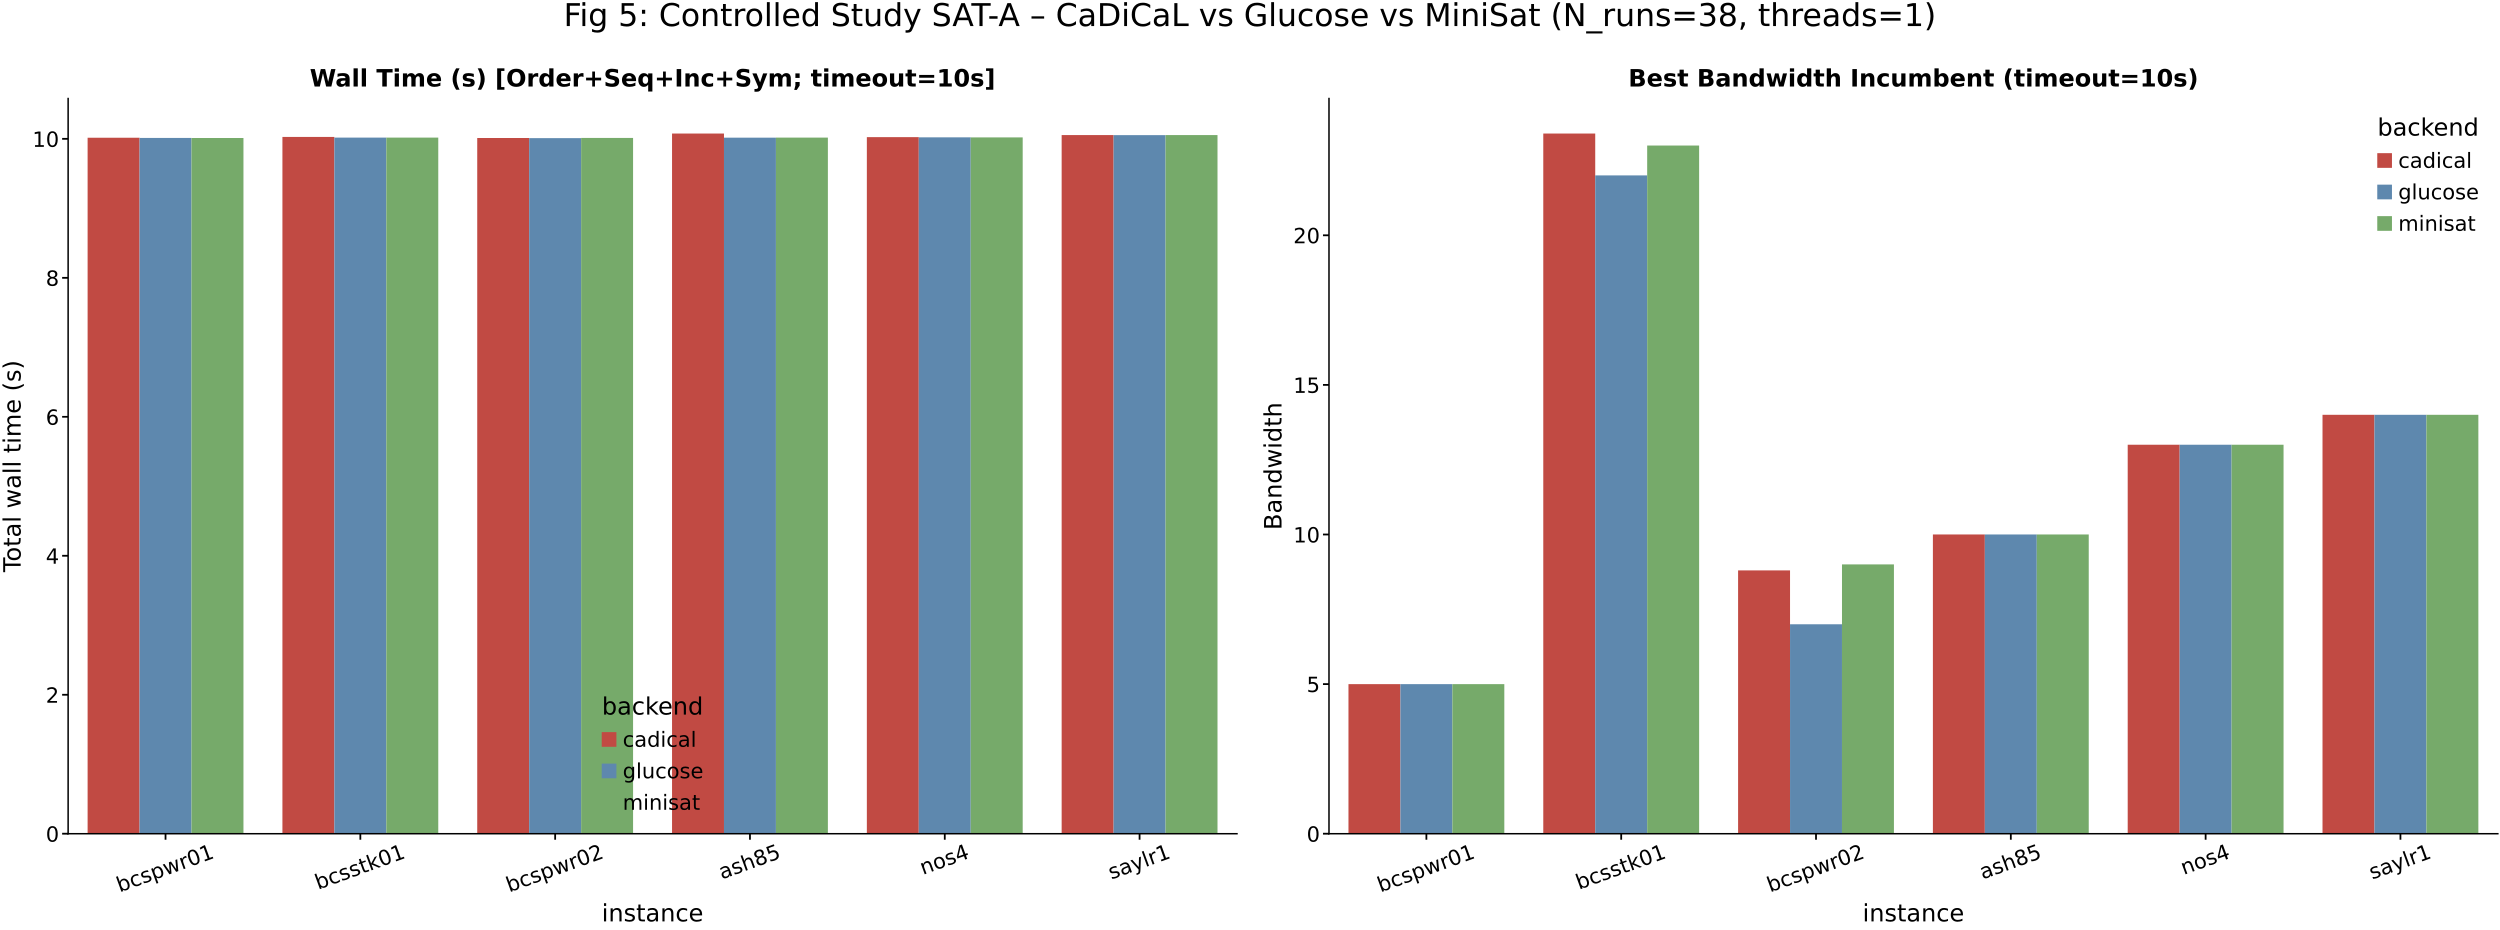
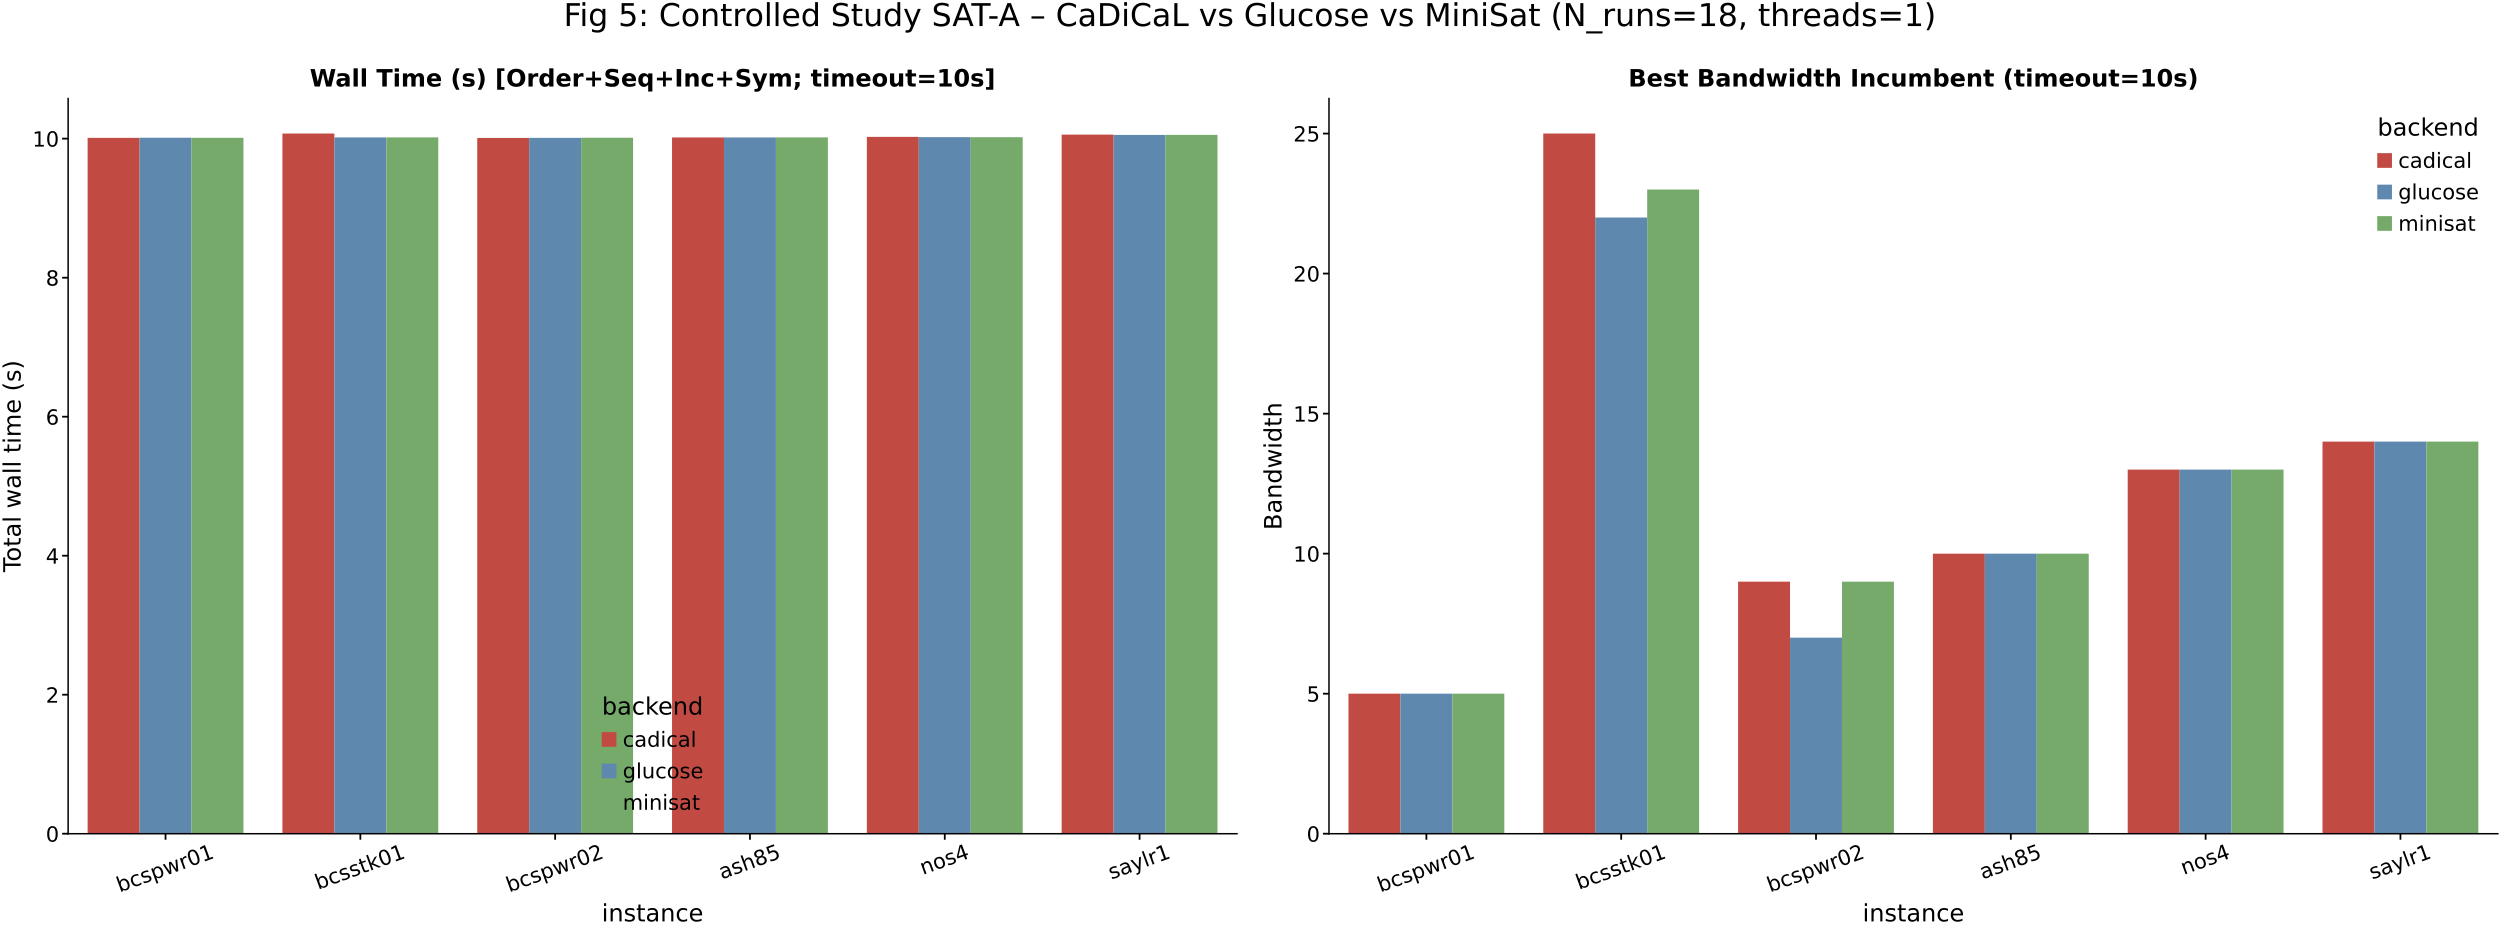
<svg xmlns="http://www.w3.org/2000/svg" xmlns:xlink="http://www.w3.org/1999/xlink" width="833.718pt" height="310.045pt" viewBox="0 0 833.718 310.045" version="1.1">
  <defs>
    <style type="text/css">*{stroke-linejoin: round; stroke-linecap: butt}</style>
  </defs>
  <g id="figure_1">
    <g id="patch_1">
      <path d="M 0 310.045  L 833.718 310.045  L 833.718 0  L 0 0  L 0 310.045  z " style="fill: none" />
    </g>
    <g id="axes_1">
      <g id="patch_2">
        <path d="M 22.72 278.033  L 412.518 278.033  L 412.518 32.858  L 22.72 32.858  L 22.72 278.033  z " style="fill: none" />
      </g>
      <g id="patch_3">
-         <path d="M 29.217 278.033  L 46.541 278.033  L 46.541 45.942  L 29.217 45.942  z " clip-path="url(#pfd1290d47d)" style="fill: #c14a43" />
+         <path d="M 29.217 278.033  L 46.541 278.033  L 46.541 45.972  L 29.217 45.972  z " clip-path="url(#p39aec3a5db)" style="fill: #c14a43" />
      </g>
      <g id="patch_4">
-         <path d="M 94.183 278.033  L 111.507 278.033  L 111.507 45.662  L 94.183 45.662  z " clip-path="url(#pfd1290d47d)" style="fill: #c14a43" />
+         <path d="M 94.183 278.033  L 111.507 278.033  L 111.507 44.533  L 94.183 44.533  z " clip-path="url(#p39aec3a5db)" style="fill: #c14a43" />
      </g>
      <g id="patch_5">
-         <path d="M 159.149 278.033  L 176.474 278.033  L 176.474 46.023  L 159.149 46.023  z " clip-path="url(#pfd1290d47d)" style="fill: #c14a43" />
+         <path d="M 159.149 278.033  L 176.474 278.033  L 176.474 45.992  L 159.149 45.992  z " clip-path="url(#p39aec3a5db)" style="fill: #c14a43" />
      </g>
      <g id="patch_6">
-         <path d="M 224.116 278.033  L 241.44 278.033  L 241.44 44.533  L 224.116 44.533  z " clip-path="url(#pfd1290d47d)" style="fill: #c14a43" />
+         <path d="M 224.116 278.033  L 241.44 278.033  L 241.44 45.843  L 224.116 45.843  z " clip-path="url(#p39aec3a5db)" style="fill: #c14a43" />
      </g>
      <g id="patch_7">
-         <path d="M 289.082 278.033  L 306.406 278.033  L 306.406 45.731  L 289.082 45.731  z " clip-path="url(#pfd1290d47d)" style="fill: #c14a43" />
+         <path d="M 289.082 278.033  L 306.406 278.033  L 306.406 45.642  L 289.082 45.642  z " clip-path="url(#p39aec3a5db)" style="fill: #c14a43" />
      </g>
      <g id="patch_8">
-         <path d="M 354.048 278.033  L 371.373 278.033  L 371.373 45.035  L 354.048 45.035  z " clip-path="url(#pfd1290d47d)" style="fill: #c14a43" />
+         <path d="M 354.048 278.033  L 371.373 278.033  L 371.373 44.896  L 354.048 44.896  z " clip-path="url(#p39aec3a5db)" style="fill: #c14a43" />
      </g>
      <g id="patch_9">
-         <path d="M 46.541 278.033  L 63.865 278.033  L 63.865 46  L 46.541 46  z " clip-path="url(#pfd1290d47d)" style="fill: #5e88ae" />
+         <path d="M 46.541 278.033  L 63.865 278.033  L 63.865 45.933  L 46.541 45.933  z " clip-path="url(#p39aec3a5db)" style="fill: #5e88ae" />
      </g>
      <g id="patch_10">
-         <path d="M 111.507 278.033  L 128.832 278.033  L 128.832 45.895  L 111.507 45.895  z " clip-path="url(#pfd1290d47d)" style="fill: #5e88ae" />
+         <path d="M 111.507 278.033  L 128.832 278.033  L 128.832 45.828  L 111.507 45.828  z " clip-path="url(#p39aec3a5db)" style="fill: #5e88ae" />
      </g>
      <g id="patch_11">
-         <path d="M 176.474 278.033  L 193.798 278.033  L 193.798 46.055  L 176.474 46.055  z " clip-path="url(#pfd1290d47d)" style="fill: #5e88ae" />
+         <path d="M 176.474 278.033  L 193.798 278.033  L 193.798 45.988  L 176.474 45.988  z " clip-path="url(#p39aec3a5db)" style="fill: #5e88ae" />
      </g>
      <g id="patch_12">
-         <path d="M 241.44 278.033  L 258.764 278.033  L 258.764 45.905  L 241.44 45.905  z " clip-path="url(#pfd1290d47d)" style="fill: #5e88ae" />
+         <path d="M 241.44 278.033  L 258.764 278.033  L 258.764 45.838  L 241.44 45.838  z " clip-path="url(#p39aec3a5db)" style="fill: #5e88ae" />
      </g>
      <g id="patch_13">
-         <path d="M 306.406 278.033  L 323.731 278.033  L 323.731 45.793  L 306.406 45.793  z " clip-path="url(#pfd1290d47d)" style="fill: #5e88ae" />
+         <path d="M 306.406 278.033  L 323.731 278.033  L 323.731 45.727  L 306.406 45.727  z " clip-path="url(#p39aec3a5db)" style="fill: #5e88ae" />
      </g>
      <g id="patch_14">
-         <path d="M 371.373 278.033  L 388.697 278.033  L 388.697 45.062  L 371.373 45.062  z " clip-path="url(#pfd1290d47d)" style="fill: #5e88ae" />
+         <path d="M 371.373 278.033  L 388.697 278.033  L 388.697 44.995  L 371.373 44.995  z " clip-path="url(#p39aec3a5db)" style="fill: #5e88ae" />
      </g>
      <g id="patch_15">
-         <path d="M 63.865 278.033  L 81.19 278.033  L 81.19 46.011  L 63.865 46.011  z " clip-path="url(#pfd1290d47d)" style="fill: #76aa6a" />
+         <path d="M 63.865 278.033  L 81.19 278.033  L 81.19 45.945  L 63.865 45.945  z " clip-path="url(#p39aec3a5db)" style="fill: #76aa6a" />
      </g>
      <g id="patch_16">
-         <path d="M 128.832 278.033  L 146.156 278.033  L 146.156 45.894  L 128.832 45.894  z " clip-path="url(#pfd1290d47d)" style="fill: #76aa6a" />
+         <path d="M 128.832 278.033  L 146.156 278.033  L 146.156 45.827  L 128.832 45.827  z " clip-path="url(#p39aec3a5db)" style="fill: #76aa6a" />
      </g>
      <g id="patch_17">
-         <path d="M 193.798 278.033  L 211.122 278.033  L 211.122 45.99  L 193.798 45.99  z " clip-path="url(#pfd1290d47d)" style="fill: #76aa6a" />
+         <path d="M 193.798 278.033  L 211.122 278.033  L 211.122 45.923  L 193.798 45.923  z " clip-path="url(#p39aec3a5db)" style="fill: #76aa6a" />
      </g>
      <g id="patch_18">
-         <path d="M 258.764 278.033  L 276.089 278.033  L 276.089 45.894  L 258.764 45.894  z " clip-path="url(#pfd1290d47d)" style="fill: #76aa6a" />
+         <path d="M 258.764 278.033  L 276.089 278.033  L 276.089 45.827  L 258.764 45.827  z " clip-path="url(#p39aec3a5db)" style="fill: #76aa6a" />
      </g>
      <g id="patch_19">
-         <path d="M 323.731 278.033  L 341.055 278.033  L 341.055 45.829  L 323.731 45.829  z " clip-path="url(#pfd1290d47d)" style="fill: #76aa6a" />
+         <path d="M 323.731 278.033  L 341.055 278.033  L 341.055 45.762  L 323.731 45.762  z " clip-path="url(#p39aec3a5db)" style="fill: #76aa6a" />
      </g>
      <g id="patch_20">
-         <path d="M 388.697 278.033  L 406.021 278.033  L 406.021 45.052  L 388.697 45.052  z " clip-path="url(#pfd1290d47d)" style="fill: #76aa6a" />
+         <path d="M 388.697 278.033  L 406.021 278.033  L 406.021 44.985  L 388.697 44.985  z " clip-path="url(#p39aec3a5db)" style="fill: #76aa6a" />
      </g>
      <g id="patch_21">
-         <path d="M 55.203 278.033  L 55.203 278.033  L 55.203 278.033  L 55.203 278.033  z " clip-path="url(#pfd1290d47d)" style="fill: #c14a43" />
+         <path d="M 55.203 278.033  L 55.203 278.033  L 55.203 278.033  L 55.203 278.033  z " clip-path="url(#p39aec3a5db)" style="fill: #c14a43" />
      </g>
      <g id="patch_22">
-         <path d="M 55.203 278.033  L 55.203 278.033  L 55.203 278.033  L 55.203 278.033  z " clip-path="url(#pfd1290d47d)" style="fill: #5e88ae" />
+         <path d="M 55.203 278.033  L 55.203 278.033  L 55.203 278.033  L 55.203 278.033  z " clip-path="url(#p39aec3a5db)" style="fill: #5e88ae" />
      </g>
      <g id="patch_23">
-         <path d="M 55.203 278.033  L 55.203 278.033  L 55.203 278.033  L 55.203 278.033  z " clip-path="url(#pfd1290d47d)" style="fill: #76aa6a" />
+         <path d="M 55.203 278.033  L 55.203 278.033  L 55.203 278.033  L 55.203 278.033  z " clip-path="url(#p39aec3a5db)" style="fill: #76aa6a" />
      </g>
      <g id="matplotlib.axis_1">
        <g id="xtick_1">
          <g id="line2d_1">
            <defs>
-               <path id="m27e79c6d47" d="M 0 0  L 0 2  " style="stroke: #000000; stroke-width: 0.6" />
+               <path id="mb740f46a62" d="M 0 0  L 0 2  " style="stroke: #000000; stroke-width: 0.6" />
            </defs>
            <g>
-               <use xlink:href="#m27e79c6d47" x="55.203" y="278.033" style="stroke: #000000; stroke-width: 0.6" />
+               <use xlink:href="#mb740f46a62" x="55.203" y="278.033" style="stroke: #000000; stroke-width: 0.6" />
            </g>
          </g>
          <g id="text_1">
            <text style="font-size: 7px; font-family: 'DejaVu Sans', sans-serif" transform="translate(39.90063 297.6235) rotate(-20)">bcspwr01</text>
          </g>
        </g>
        <g id="xtick_2">
          <g id="line2d_2">
            <g>
-               <use xlink:href="#m27e79c6d47" x="120.17" y="278.033" style="stroke: #000000; stroke-width: 0.6" />
+               <use xlink:href="#mb740f46a62" x="120.17" y="278.033" style="stroke: #000000; stroke-width: 0.6" />
            </g>
          </g>
          <g id="text_2">
            <text style="font-size: 7px; font-family: 'DejaVu Sans', sans-serif" transform="translate(106.0895 296.7335) rotate(-20)">bcsstk01</text>
          </g>
        </g>
        <g id="xtick_3">
          <g id="line2d_3">
            <g>
-               <use xlink:href="#m27e79c6d47" x="185.136" y="278.033" style="stroke: #000000; stroke-width: 0.6" />
+               <use xlink:href="#mb740f46a62" x="185.136" y="278.033" style="stroke: #000000; stroke-width: 0.6" />
            </g>
          </g>
          <g id="text_3">
            <text style="font-size: 7px; font-family: 'DejaVu Sans', sans-serif" transform="translate(169.8333 297.6235) rotate(-20)">bcspwr02</text>
          </g>
        </g>
        <g id="xtick_4">
          <g id="line2d_4">
            <g>
-               <use xlink:href="#m27e79c6d47" x="250.102" y="278.033" style="stroke: #000000; stroke-width: 0.6" />
+               <use xlink:href="#mb740f46a62" x="250.102" y="278.033" style="stroke: #000000; stroke-width: 0.6" />
            </g>
          </g>
          <g id="text_4">
            <text style="font-size: 7px; font-family: 'DejaVu Sans', sans-serif" transform="translate(240.7259 293.3095) rotate(-20)">ash85</text>
          </g>
        </g>
        <g id="xtick_5">
          <g id="line2d_5">
            <g>
-               <use xlink:href="#m27e79c6d47" x="315.069" y="278.033" style="stroke: #000000; stroke-width: 0.6" />
+               <use xlink:href="#mb740f46a62" x="315.069" y="278.033" style="stroke: #000000; stroke-width: 0.6" />
            </g>
          </g>
          <g id="text_5">
            <text style="font-size: 7px; font-family: 'DejaVu Sans', sans-serif" transform="translate(307.7878 291.7835) rotate(-20)">nos4</text>
          </g>
        </g>
        <g id="xtick_6">
          <g id="line2d_6">
            <g>
-               <use xlink:href="#m27e79c6d47" x="380.035" y="278.033" style="stroke: #000000; stroke-width: 0.6" />
+               <use xlink:href="#mb740f46a62" x="380.035" y="278.033" style="stroke: #000000; stroke-width: 0.6" />
            </g>
          </g>
          <g id="text_6">
            <text style="font-size: 7px; font-family: 'DejaVu Sans', sans-serif" transform="translate(370.6232 293.3353) rotate(-20)">saylr1</text>
          </g>
        </g>
        <g id="text_7">
          <text style="font-size: 8px; font-family: 'DejaVu Sans', sans-serif; text-anchor: middle" x="217.619" y="307.282" transform="rotate(-0 217.6191 307.2824)">instance</text>
        </g>
      </g>
      <g id="matplotlib.axis_2">
        <g id="ytick_1">
          <g id="line2d_7">
            <defs>
-               <path id="m77b02c3af4" d="M 0 0  L -2 0  " style="stroke: #000000; stroke-width: 0.6" />
+               <path id="m198ea70aee" d="M 0 0  L -2 0  " style="stroke: #000000; stroke-width: 0.6" />
            </defs>
            <g>
-               <use xlink:href="#m77b02c3af4" x="22.72" y="278.033" style="stroke: #000000; stroke-width: 0.6" />
+               <use xlink:href="#m198ea70aee" x="22.72" y="278.033" style="stroke: #000000; stroke-width: 0.6" />
            </g>
          </g>
          <g id="text_8">
            <text style="font-size: 7px; font-family: 'DejaVu Sans', sans-serif; text-anchor: end" x="19.72" y="280.692" transform="rotate(-0 19.72 280.6924)">0</text>
          </g>
        </g>
        <g id="ytick_2">
          <g id="line2d_8">
            <g>
-               <use xlink:href="#m77b02c3af4" x="22.72" y="231.688" style="stroke: #000000; stroke-width: 0.6" />
+               <use xlink:href="#m198ea70aee" x="22.72" y="231.675" style="stroke: #000000; stroke-width: 0.6" />
            </g>
          </g>
          <g id="text_9">
-             <text style="font-size: 7px; font-family: 'DejaVu Sans', sans-serif; text-anchor: end" x="19.72" y="234.347" transform="rotate(-0 19.72 234.3474)">2</text>
+             <text style="font-size: 7px; font-family: 'DejaVu Sans', sans-serif; text-anchor: end" x="19.72" y="234.334" transform="rotate(-0 19.72 234.334)">2</text>
          </g>
        </g>
        <g id="ytick_3">
          <g id="line2d_9">
            <g>
-               <use xlink:href="#m77b02c3af4" x="22.72" y="185.343" style="stroke: #000000; stroke-width: 0.6" />
+               <use xlink:href="#m198ea70aee" x="22.72" y="185.317" style="stroke: #000000; stroke-width: 0.6" />
            </g>
          </g>
          <g id="text_10">
-             <text style="font-size: 7px; font-family: 'DejaVu Sans', sans-serif; text-anchor: end" x="19.72" y="188.002" transform="rotate(-0 19.72 188.0024)">4</text>
+             <text style="font-size: 7px; font-family: 'DejaVu Sans', sans-serif; text-anchor: end" x="19.72" y="187.976" transform="rotate(-0 19.72 187.9757)">4</text>
          </g>
        </g>
        <g id="ytick_4">
          <g id="line2d_10">
            <g>
-               <use xlink:href="#m77b02c3af4" x="22.72" y="138.998" style="stroke: #000000; stroke-width: 0.6" />
+               <use xlink:href="#m198ea70aee" x="22.72" y="138.958" style="stroke: #000000; stroke-width: 0.6" />
            </g>
          </g>
          <g id="text_11">
-             <text style="font-size: 7px; font-family: 'DejaVu Sans', sans-serif; text-anchor: end" x="19.72" y="141.657" transform="rotate(-0 19.72 141.6574)">6</text>
+             <text style="font-size: 7px; font-family: 'DejaVu Sans', sans-serif; text-anchor: end" x="19.72" y="141.617" transform="rotate(-0 19.72 141.6174)">6</text>
          </g>
        </g>
        <g id="ytick_5">
          <g id="line2d_11">
            <g>
-               <use xlink:href="#m77b02c3af4" x="22.72" y="92.653" style="stroke: #000000; stroke-width: 0.6" />
+               <use xlink:href="#m198ea70aee" x="22.72" y="92.6" style="stroke: #000000; stroke-width: 0.6" />
            </g>
          </g>
          <g id="text_12">
-             <text style="font-size: 7px; font-family: 'DejaVu Sans', sans-serif; text-anchor: end" x="19.72" y="95.312" transform="rotate(-0 19.72 95.31237)">8</text>
+             <text style="font-size: 7px; font-family: 'DejaVu Sans', sans-serif; text-anchor: end" x="19.72" y="95.259" transform="rotate(-0 19.72 95.25902)">8</text>
          </g>
        </g>
        <g id="ytick_6">
          <g id="line2d_12">
            <g>
-               <use xlink:href="#m77b02c3af4" x="22.72" y="46.308" style="stroke: #000000; stroke-width: 0.6" />
+               <use xlink:href="#m198ea70aee" x="22.72" y="46.242" style="stroke: #000000; stroke-width: 0.6" />
            </g>
          </g>
          <g id="text_13">
-             <text style="font-size: 7px; font-family: 'DejaVu Sans', sans-serif; text-anchor: end" x="19.72" y="48.967" transform="rotate(-0 19.72 48.96737)">10</text>
+             <text style="font-size: 7px; font-family: 'DejaVu Sans', sans-serif; text-anchor: end" x="19.72" y="48.901" transform="rotate(-0 19.72 48.90068)">10</text>
          </g>
        </g>
        <g id="text_14">
          <text style="font-size: 8px; font-family: 'DejaVu Sans', sans-serif; text-anchor: middle" x="6.891" y="155.445" transform="rotate(-90 6.890625 155.4454)">Total wall time (s)</text>
        </g>
      </g>
      <g id="patch_24">
        <path d="M 22.72 278.033  L 22.72 32.858  " style="fill: none; stroke: #000000; stroke-width: 0.5; stroke-linejoin: miter; stroke-linecap: square" />
      </g>
      <g id="patch_25">
        <path d="M 22.72 278.033  L 412.518 278.033  " style="fill: none; stroke: #000000; stroke-width: 0.5; stroke-linejoin: miter; stroke-linecap: square" />
      </g>
      <g id="text_15">
        <text style="font-weight: 700; font-size: 8px; font-family: 'DejaVu Sans', sans-serif; text-anchor: middle" x="217.619" y="28.858" transform="rotate(-0 217.6191 28.85754)">Wall Time (s) [Order+Seq+Inc+Sym; timeout=10s]</text>
      </g>
      <g id="legend_1">
        <g id="text_16">
          <text style="font-size: 8px; font-family: 'DejaVu Sans', sans-serif; text-anchor: start" x="200.72" y="238.31" transform="rotate(-0 200.7197 238.3097)">backend</text>
        </g>
        <g id="patch_26">
          <path d="M 200.664 249.05  L 205.564 249.05  L 205.564 244.15  L 200.664 244.15  z " style="fill: #c14a43" />
        </g>
        <g id="text_17">
          <text style="font-size: 7px; font-family: 'DejaVu Sans', sans-serif; text-anchor: start" x="207.664" y="249.05" transform="rotate(-0 207.6637 249.0504)">cadical</text>
        </g>
        <g id="patch_27">
          <path d="M 200.664 259.551  L 205.564 259.551  L 205.564 254.651  L 200.664 254.651  z " style="fill: #5e88ae" />
        </g>
        <g id="text_18">
          <text style="font-size: 7px; font-family: 'DejaVu Sans', sans-serif; text-anchor: start" x="207.664" y="259.551" transform="rotate(-0 207.6637 259.551)">glucose</text>
        </g>
        <g id="patch_28">
          <path d="M 200.664 270.052  L 205.564 270.052  L 205.564 265.152  L 200.664 265.152  z " style="fill: #76aa6a" />
        </g>
        <g id="text_19">
          <text style="font-size: 7px; font-family: 'DejaVu Sans', sans-serif; text-anchor: start" x="207.664" y="270.052" transform="rotate(-0 207.6637 270.0515)">minisat</text>
        </g>
      </g>
    </g>
    <g id="axes_2">
      <g id="patch_29">
        <path d="M 443.2 278.033  L 832.998 278.033  L 832.998 32.858  L 443.2 32.858  L 443.2 278.033  z " style="fill: none" />
      </g>
      <g id="patch_30">
-         <path d="M 449.697 278.033  L 467.021 278.033  L 467.021 228.14  L 449.697 228.14  z " clip-path="url(#p2c1fe7a418)" style="fill: #c14a43" />
+         <path d="M 449.697 278.033  L 467.021 278.033  L 467.021 231.333  L 449.697 231.333  z " clip-path="url(#p1377b2597e)" style="fill: #c14a43" />
      </g>
      <g id="patch_31">
-         <path d="M 514.663 278.033  L 531.987 278.033  L 531.987 44.533  L 514.663 44.533  z " clip-path="url(#p2c1fe7a418)" style="fill: #c14a43" />
+         <path d="M 514.663 278.033  L 531.987 278.033  L 531.987 44.533  L 514.663 44.533  z " clip-path="url(#p1377b2597e)" style="fill: #c14a43" />
      </g>
      <g id="patch_32">
-         <path d="M 579.629 278.033  L 596.954 278.033  L 596.954 190.221  L 579.629 190.221  z " clip-path="url(#p2c1fe7a418)" style="fill: #c14a43" />
+         <path d="M 579.629 278.033  L 596.954 278.033  L 596.954 193.973  L 579.629 193.973  z " clip-path="url(#p1377b2597e)" style="fill: #c14a43" />
      </g>
      <g id="patch_33">
-         <path d="M 644.596 278.033  L 661.92 278.033  L 661.92 178.247  L 644.596 178.247  z " clip-path="url(#p2c1fe7a418)" style="fill: #c14a43" />
+         <path d="M 644.596 278.033  L 661.92 278.033  L 661.92 184.633  L 644.596 184.633  z " clip-path="url(#p1377b2597e)" style="fill: #c14a43" />
      </g>
      <g id="patch_34">
-         <path d="M 709.562 278.033  L 726.886 278.033  L 726.886 148.311  L 709.562 148.311  z " clip-path="url(#p2c1fe7a418)" style="fill: #c14a43" />
+         <path d="M 709.562 278.033  L 726.886 278.033  L 726.886 156.613  L 709.562 156.613  z " clip-path="url(#p1377b2597e)" style="fill: #c14a43" />
      </g>
      <g id="patch_35">
-         <path d="M 774.528 278.033  L 791.853 278.033  L 791.853 138.332  L 774.528 138.332  z " clip-path="url(#p2c1fe7a418)" style="fill: #c14a43" />
+         <path d="M 774.528 278.033  L 791.853 278.033  L 791.853 147.273  L 774.528 147.273  z " clip-path="url(#p1377b2597e)" style="fill: #c14a43" />
      </g>
      <g id="patch_36">
-         <path d="M 467.021 278.033  L 484.345 278.033  L 484.345 228.14  L 467.021 228.14  z " clip-path="url(#p2c1fe7a418)" style="fill: #5e88ae" />
+         <path d="M 467.021 278.033  L 484.345 278.033  L 484.345 231.333  L 467.021 231.333  z " clip-path="url(#p1377b2597e)" style="fill: #5e88ae" />
      </g>
      <g id="patch_37">
-         <path d="M 531.987 278.033  L 549.312 278.033  L 549.312 58.503  L 531.987 58.503  z " clip-path="url(#p2c1fe7a418)" style="fill: #5e88ae" />
+         <path d="M 531.987 278.033  L 549.312 278.033  L 549.312 72.553  L 531.987 72.553  z " clip-path="url(#p1377b2597e)" style="fill: #5e88ae" />
      </g>
      <g id="patch_38">
-         <path d="M 596.954 278.033  L 614.278 278.033  L 614.278 208.183  L 596.954 208.183  z " clip-path="url(#p2c1fe7a418)" style="fill: #5e88ae" />
+         <path d="M 596.954 278.033  L 614.278 278.033  L 614.278 212.653  L 596.954 212.653  z " clip-path="url(#p1377b2597e)" style="fill: #5e88ae" />
      </g>
      <g id="patch_39">
-         <path d="M 661.92 278.033  L 679.244 278.033  L 679.244 178.247  L 661.92 178.247  z " clip-path="url(#p2c1fe7a418)" style="fill: #5e88ae" />
+         <path d="M 661.92 278.033  L 679.244 278.033  L 679.244 184.633  L 661.92 184.633  z " clip-path="url(#p1377b2597e)" style="fill: #5e88ae" />
      </g>
      <g id="patch_40">
-         <path d="M 726.886 278.033  L 744.211 278.033  L 744.211 148.311  L 726.886 148.311  z " clip-path="url(#p2c1fe7a418)" style="fill: #5e88ae" />
+         <path d="M 726.886 278.033  L 744.211 278.033  L 744.211 156.613  L 726.886 156.613  z " clip-path="url(#p1377b2597e)" style="fill: #5e88ae" />
      </g>
      <g id="patch_41">
-         <path d="M 791.853 278.033  L 809.177 278.033  L 809.177 138.332  L 791.853 138.332  z " clip-path="url(#p2c1fe7a418)" style="fill: #5e88ae" />
+         <path d="M 791.853 278.033  L 809.177 278.033  L 809.177 147.273  L 791.853 147.273  z " clip-path="url(#p1377b2597e)" style="fill: #5e88ae" />
      </g>
      <g id="patch_42">
-         <path d="M 484.345 278.033  L 501.67 278.033  L 501.67 228.14  L 484.345 228.14  z " clip-path="url(#p2c1fe7a418)" style="fill: #76aa6a" />
+         <path d="M 484.345 278.033  L 501.67 278.033  L 501.67 231.333  L 484.345 231.333  z " clip-path="url(#p1377b2597e)" style="fill: #76aa6a" />
      </g>
      <g id="patch_43">
-         <path d="M 549.312 278.033  L 566.636 278.033  L 566.636 48.524  L 549.312 48.524  z " clip-path="url(#p2c1fe7a418)" style="fill: #76aa6a" />
+         <path d="M 549.312 278.033  L 566.636 278.033  L 566.636 63.213  L 549.312 63.213  z " clip-path="url(#p1377b2597e)" style="fill: #76aa6a" />
      </g>
      <g id="patch_44">
-         <path d="M 614.278 278.033  L 631.602 278.033  L 631.602 188.225  L 614.278 188.225  z " clip-path="url(#p2c1fe7a418)" style="fill: #76aa6a" />
+         <path d="M 614.278 278.033  L 631.602 278.033  L 631.602 193.973  L 614.278 193.973  z " clip-path="url(#p1377b2597e)" style="fill: #76aa6a" />
      </g>
      <g id="patch_45">
-         <path d="M 679.244 278.033  L 696.569 278.033  L 696.569 178.247  L 679.244 178.247  z " clip-path="url(#p2c1fe7a418)" style="fill: #76aa6a" />
+         <path d="M 679.244 278.033  L 696.569 278.033  L 696.569 184.633  L 679.244 184.633  z " clip-path="url(#p1377b2597e)" style="fill: #76aa6a" />
      </g>
      <g id="patch_46">
-         <path d="M 744.211 278.033  L 761.535 278.033  L 761.535 148.311  L 744.211 148.311  z " clip-path="url(#p2c1fe7a418)" style="fill: #76aa6a" />
+         <path d="M 744.211 278.033  L 761.535 278.033  L 761.535 156.613  L 744.211 156.613  z " clip-path="url(#p1377b2597e)" style="fill: #76aa6a" />
      </g>
      <g id="patch_47">
-         <path d="M 809.177 278.033  L 826.501 278.033  L 826.501 138.332  L 809.177 138.332  z " clip-path="url(#p2c1fe7a418)" style="fill: #76aa6a" />
+         <path d="M 809.177 278.033  L 826.501 278.033  L 826.501 147.273  L 809.177 147.273  z " clip-path="url(#p1377b2597e)" style="fill: #76aa6a" />
      </g>
      <g id="patch_48">
-         <path d="M 475.683 278.033  L 475.683 278.033  L 475.683 278.033  L 475.683 278.033  z " clip-path="url(#p2c1fe7a418)" style="fill: #c14a43" />
+         <path d="M 475.683 278.033  L 475.683 278.033  L 475.683 278.033  L 475.683 278.033  z " clip-path="url(#p1377b2597e)" style="fill: #c14a43" />
      </g>
      <g id="patch_49">
-         <path d="M 475.683 278.033  L 475.683 278.033  L 475.683 278.033  L 475.683 278.033  z " clip-path="url(#p2c1fe7a418)" style="fill: #5e88ae" />
+         <path d="M 475.683 278.033  L 475.683 278.033  L 475.683 278.033  L 475.683 278.033  z " clip-path="url(#p1377b2597e)" style="fill: #5e88ae" />
      </g>
      <g id="patch_50">
-         <path d="M 475.683 278.033  L 475.683 278.033  L 475.683 278.033  L 475.683 278.033  z " clip-path="url(#p2c1fe7a418)" style="fill: #76aa6a" />
+         <path d="M 475.683 278.033  L 475.683 278.033  L 475.683 278.033  L 475.683 278.033  z " clip-path="url(#p1377b2597e)" style="fill: #76aa6a" />
      </g>
      <g id="matplotlib.axis_3">
        <g id="xtick_7">
          <g id="line2d_13">
            <g>
-               <use xlink:href="#m27e79c6d47" x="475.683" y="278.033" style="stroke: #000000; stroke-width: 0.6" />
+               <use xlink:href="#mb740f46a62" x="475.683" y="278.033" style="stroke: #000000; stroke-width: 0.6" />
            </g>
          </g>
          <g id="text_20">
            <text style="font-size: 7px; font-family: 'DejaVu Sans', sans-serif" transform="translate(460.3806 297.6235) rotate(-20)">bcspwr01</text>
          </g>
        </g>
        <g id="xtick_8">
          <g id="line2d_14">
            <g>
-               <use xlink:href="#m27e79c6d47" x="540.65" y="278.033" style="stroke: #000000; stroke-width: 0.6" />
+               <use xlink:href="#mb740f46a62" x="540.65" y="278.033" style="stroke: #000000; stroke-width: 0.6" />
            </g>
          </g>
          <g id="text_21">
            <text style="font-size: 7px; font-family: 'DejaVu Sans', sans-serif" transform="translate(526.5695 296.7335) rotate(-20)">bcsstk01</text>
          </g>
        </g>
        <g id="xtick_9">
          <g id="line2d_15">
            <g>
-               <use xlink:href="#m27e79c6d47" x="605.616" y="278.033" style="stroke: #000000; stroke-width: 0.6" />
+               <use xlink:href="#mb740f46a62" x="605.616" y="278.033" style="stroke: #000000; stroke-width: 0.6" />
            </g>
          </g>
          <g id="text_22">
            <text style="font-size: 7px; font-family: 'DejaVu Sans', sans-serif" transform="translate(590.3133 297.6235) rotate(-20)">bcspwr02</text>
          </g>
        </g>
        <g id="xtick_10">
          <g id="line2d_16">
            <g>
-               <use xlink:href="#m27e79c6d47" x="670.582" y="278.033" style="stroke: #000000; stroke-width: 0.6" />
+               <use xlink:href="#mb740f46a62" x="670.582" y="278.033" style="stroke: #000000; stroke-width: 0.6" />
            </g>
          </g>
          <g id="text_23">
            <text style="font-size: 7px; font-family: 'DejaVu Sans', sans-serif" transform="translate(661.2059 293.3095) rotate(-20)">ash85</text>
          </g>
        </g>
        <g id="xtick_11">
          <g id="line2d_17">
            <g>
-               <use xlink:href="#m27e79c6d47" x="735.549" y="278.033" style="stroke: #000000; stroke-width: 0.6" />
+               <use xlink:href="#mb740f46a62" x="735.549" y="278.033" style="stroke: #000000; stroke-width: 0.6" />
            </g>
          </g>
          <g id="text_24">
            <text style="font-size: 7px; font-family: 'DejaVu Sans', sans-serif" transform="translate(728.2678 291.7835) rotate(-20)">nos4</text>
          </g>
        </g>
        <g id="xtick_12">
          <g id="line2d_18">
            <g>
-               <use xlink:href="#m27e79c6d47" x="800.515" y="278.033" style="stroke: #000000; stroke-width: 0.6" />
+               <use xlink:href="#mb740f46a62" x="800.515" y="278.033" style="stroke: #000000; stroke-width: 0.6" />
            </g>
          </g>
          <g id="text_25">
            <text style="font-size: 7px; font-family: 'DejaVu Sans', sans-serif" transform="translate(791.1032 293.3353) rotate(-20)">saylr1</text>
          </g>
        </g>
        <g id="text_26">
          <text style="font-size: 8px; font-family: 'DejaVu Sans', sans-serif; text-anchor: middle" x="638.099" y="307.282" transform="rotate(-0 638.0991 307.2824)">instance</text>
        </g>
      </g>
      <g id="matplotlib.axis_4">
        <g id="ytick_7">
          <g id="line2d_19">
            <g>
-               <use xlink:href="#m77b02c3af4" x="443.2" y="278.033" style="stroke: #000000; stroke-width: 0.6" />
+               <use xlink:href="#m198ea70aee" x="443.2" y="278.033" style="stroke: #000000; stroke-width: 0.6" />
            </g>
          </g>
          <g id="text_27">
            <text style="font-size: 7px; font-family: 'DejaVu Sans', sans-serif; text-anchor: end" x="440.2" y="280.692" transform="rotate(-0 440.2 280.6924)">0</text>
          </g>
        </g>
        <g id="ytick_8">
          <g id="line2d_20">
            <g>
-               <use xlink:href="#m77b02c3af4" x="443.2" y="228.14" style="stroke: #000000; stroke-width: 0.6" />
+               <use xlink:href="#m198ea70aee" x="443.2" y="231.333" style="stroke: #000000; stroke-width: 0.6" />
            </g>
          </g>
          <g id="text_28">
-             <text style="font-size: 7px; font-family: 'DejaVu Sans', sans-serif; text-anchor: end" x="440.2" y="230.799" transform="rotate(-0 440.2 230.7991)">5</text>
+             <text style="font-size: 7px; font-family: 'DejaVu Sans', sans-serif; text-anchor: end" x="440.2" y="233.992" transform="rotate(-0 440.2 233.9922)">5</text>
          </g>
        </g>
        <g id="ytick_9">
          <g id="line2d_21">
            <g>
-               <use xlink:href="#m77b02c3af4" x="443.2" y="178.247" style="stroke: #000000; stroke-width: 0.6" />
+               <use xlink:href="#m198ea70aee" x="443.2" y="184.633" style="stroke: #000000; stroke-width: 0.6" />
            </g>
          </g>
          <g id="text_29">
-             <text style="font-size: 7px; font-family: 'DejaVu Sans', sans-serif; text-anchor: end" x="440.2" y="180.906" transform="rotate(-0 440.2 180.9058)">10</text>
+             <text style="font-size: 7px; font-family: 'DejaVu Sans', sans-serif; text-anchor: end" x="440.2" y="187.292" transform="rotate(-0 440.2 187.2921)">10</text>
          </g>
        </g>
        <g id="ytick_10">
          <g id="line2d_22">
            <g>
-               <use xlink:href="#m77b02c3af4" x="443.2" y="128.353" style="stroke: #000000; stroke-width: 0.6" />
+               <use xlink:href="#m198ea70aee" x="443.2" y="137.933" style="stroke: #000000; stroke-width: 0.6" />
            </g>
          </g>
          <g id="text_30">
-             <text style="font-size: 7px; font-family: 'DejaVu Sans', sans-serif; text-anchor: end" x="440.2" y="131.012" transform="rotate(-0 440.2 131.0125)">15</text>
+             <text style="font-size: 7px; font-family: 'DejaVu Sans', sans-serif; text-anchor: end" x="440.2" y="140.592" transform="rotate(-0 440.2 140.592)">15</text>
          </g>
        </g>
        <g id="ytick_11">
          <g id="line2d_23">
            <g>
-               <use xlink:href="#m77b02c3af4" x="443.2" y="78.46" style="stroke: #000000; stroke-width: 0.6" />
+               <use xlink:href="#m198ea70aee" x="443.2" y="91.233" style="stroke: #000000; stroke-width: 0.6" />
            </g>
          </g>
          <g id="text_31">
-             <text style="font-size: 7px; font-family: 'DejaVu Sans', sans-serif; text-anchor: end" x="440.2" y="81.119" transform="rotate(-0 440.2 81.11919)">20</text>
-           </g>
-         </g>
-         <g id="text_32">
+             <text style="font-size: 7px; font-family: 'DejaVu Sans', sans-serif; text-anchor: end" x="440.2" y="93.892" transform="rotate(-0 440.2 93.89187)">20</text>
+           </g>
+         </g>
+         <g id="ytick_12">
+           <g id="line2d_24">
+             <g>
+               <use xlink:href="#m198ea70aee" x="443.2" y="44.533" style="stroke: #000000; stroke-width: 0.6" />
+             </g>
+           </g>
+           <g id="text_32">
+             <text style="font-size: 7px; font-family: 'DejaVu Sans', sans-serif; text-anchor: end" x="440.2" y="47.192" transform="rotate(-0 440.2 47.19175)">25</text>
+           </g>
+         </g>
+         <g id="text_33">
          <text style="font-size: 8px; font-family: 'DejaVu Sans', sans-serif; text-anchor: middle" x="427.371" y="155.445" transform="rotate(-90 427.3706 155.4454)">Bandwidth</text>
        </g>
      </g>
      <g id="patch_51">
        <path d="M 443.2 278.033  L 443.2 32.858  " style="fill: none; stroke: #000000; stroke-width: 0.5; stroke-linejoin: miter; stroke-linecap: square" />
      </g>
      <g id="patch_52">
        <path d="M 443.2 278.033  L 832.998 278.033  " style="fill: none; stroke: #000000; stroke-width: 0.5; stroke-linejoin: miter; stroke-linecap: square" />
      </g>
-       <g id="text_33">
+       <g id="text_34">
        <text style="font-weight: 700; font-size: 8px; font-family: 'DejaVu Sans', sans-serif; text-anchor: middle" x="638.099" y="28.858" transform="rotate(-0 638.0991 28.85754)">Best Bandwidth Incumbent (timeout=10s)</text>
      </g>
      <g id="legend_2">
-         <g id="text_34">
+         <g id="text_35">
          <text style="font-size: 8px; font-family: 'DejaVu Sans', sans-serif; text-anchor: start" x="792.843" y="45.236" transform="rotate(-0 792.8434 45.23629)">backend</text>
        </g>
        <g id="patch_53">
          <path d="M 792.788 55.977  L 797.688 55.977  L 797.688 51.077  L 792.788 51.077  z " style="fill: #c14a43" />
        </g>
-         <g id="text_35">
+         <g id="text_36">
          <text style="font-size: 7px; font-family: 'DejaVu Sans', sans-serif; text-anchor: start" x="799.788" y="55.977" transform="rotate(-0 799.7875 55.97707)">cadical</text>
        </g>
        <g id="patch_54">
          <path d="M 792.788 66.478  L 797.688 66.478  L 797.688 61.578  L 792.788 61.578  z " style="fill: #5e88ae" />
        </g>
-         <g id="text_36">
+         <g id="text_37">
          <text style="font-size: 7px; font-family: 'DejaVu Sans', sans-serif; text-anchor: start" x="799.788" y="66.478" transform="rotate(-0 799.7875 66.47762)">glucose</text>
        </g>
        <g id="patch_55">
          <path d="M 792.788 76.978  L 797.688 76.978  L 797.688 72.078  L 792.788 72.078  z " style="fill: #76aa6a" />
        </g>
-         <g id="text_37">
+         <g id="text_38">
          <text style="font-size: 7px; font-family: 'DejaVu Sans', sans-serif; text-anchor: start" x="799.788" y="76.978" transform="rotate(-0 799.7875 76.97816)">minisat</text>
        </g>
      </g>
    </g>
-     <g id="text_38">
-       <text style="font-size: 10.5px; font-family: 'DejaVu Sans', sans-serif; text-anchor: middle" x="416.838" y="8.698" transform="rotate(-0 416.8381 8.698359)">Fig 5: Controlled Study SAT-A – CaDiCaL vs Glucose vs MiniSat (N_runs=38, threads=1)</text>
+     <g id="text_39">
+       <text style="font-size: 10.5px; font-family: 'DejaVu Sans', sans-serif; text-anchor: middle" x="416.838" y="8.698" transform="rotate(-0 416.8381 8.698359)">Fig 5: Controlled Study SAT-A – CaDiCaL vs Glucose vs MiniSat (N_runs=18, threads=1)</text>
    </g>
  </g>
  <defs>
-     <clipPath id="pfd1290d47d">
+     <clipPath id="p39aec3a5db">
      <rect x="22.72" y="32.858" width="389.798" height="245.176" />
    </clipPath>
-     <clipPath id="p2c1fe7a418">
+     <clipPath id="p1377b2597e">
      <rect x="443.2" y="32.858" width="389.798" height="245.176" />
    </clipPath>
  </defs>
</svg>
